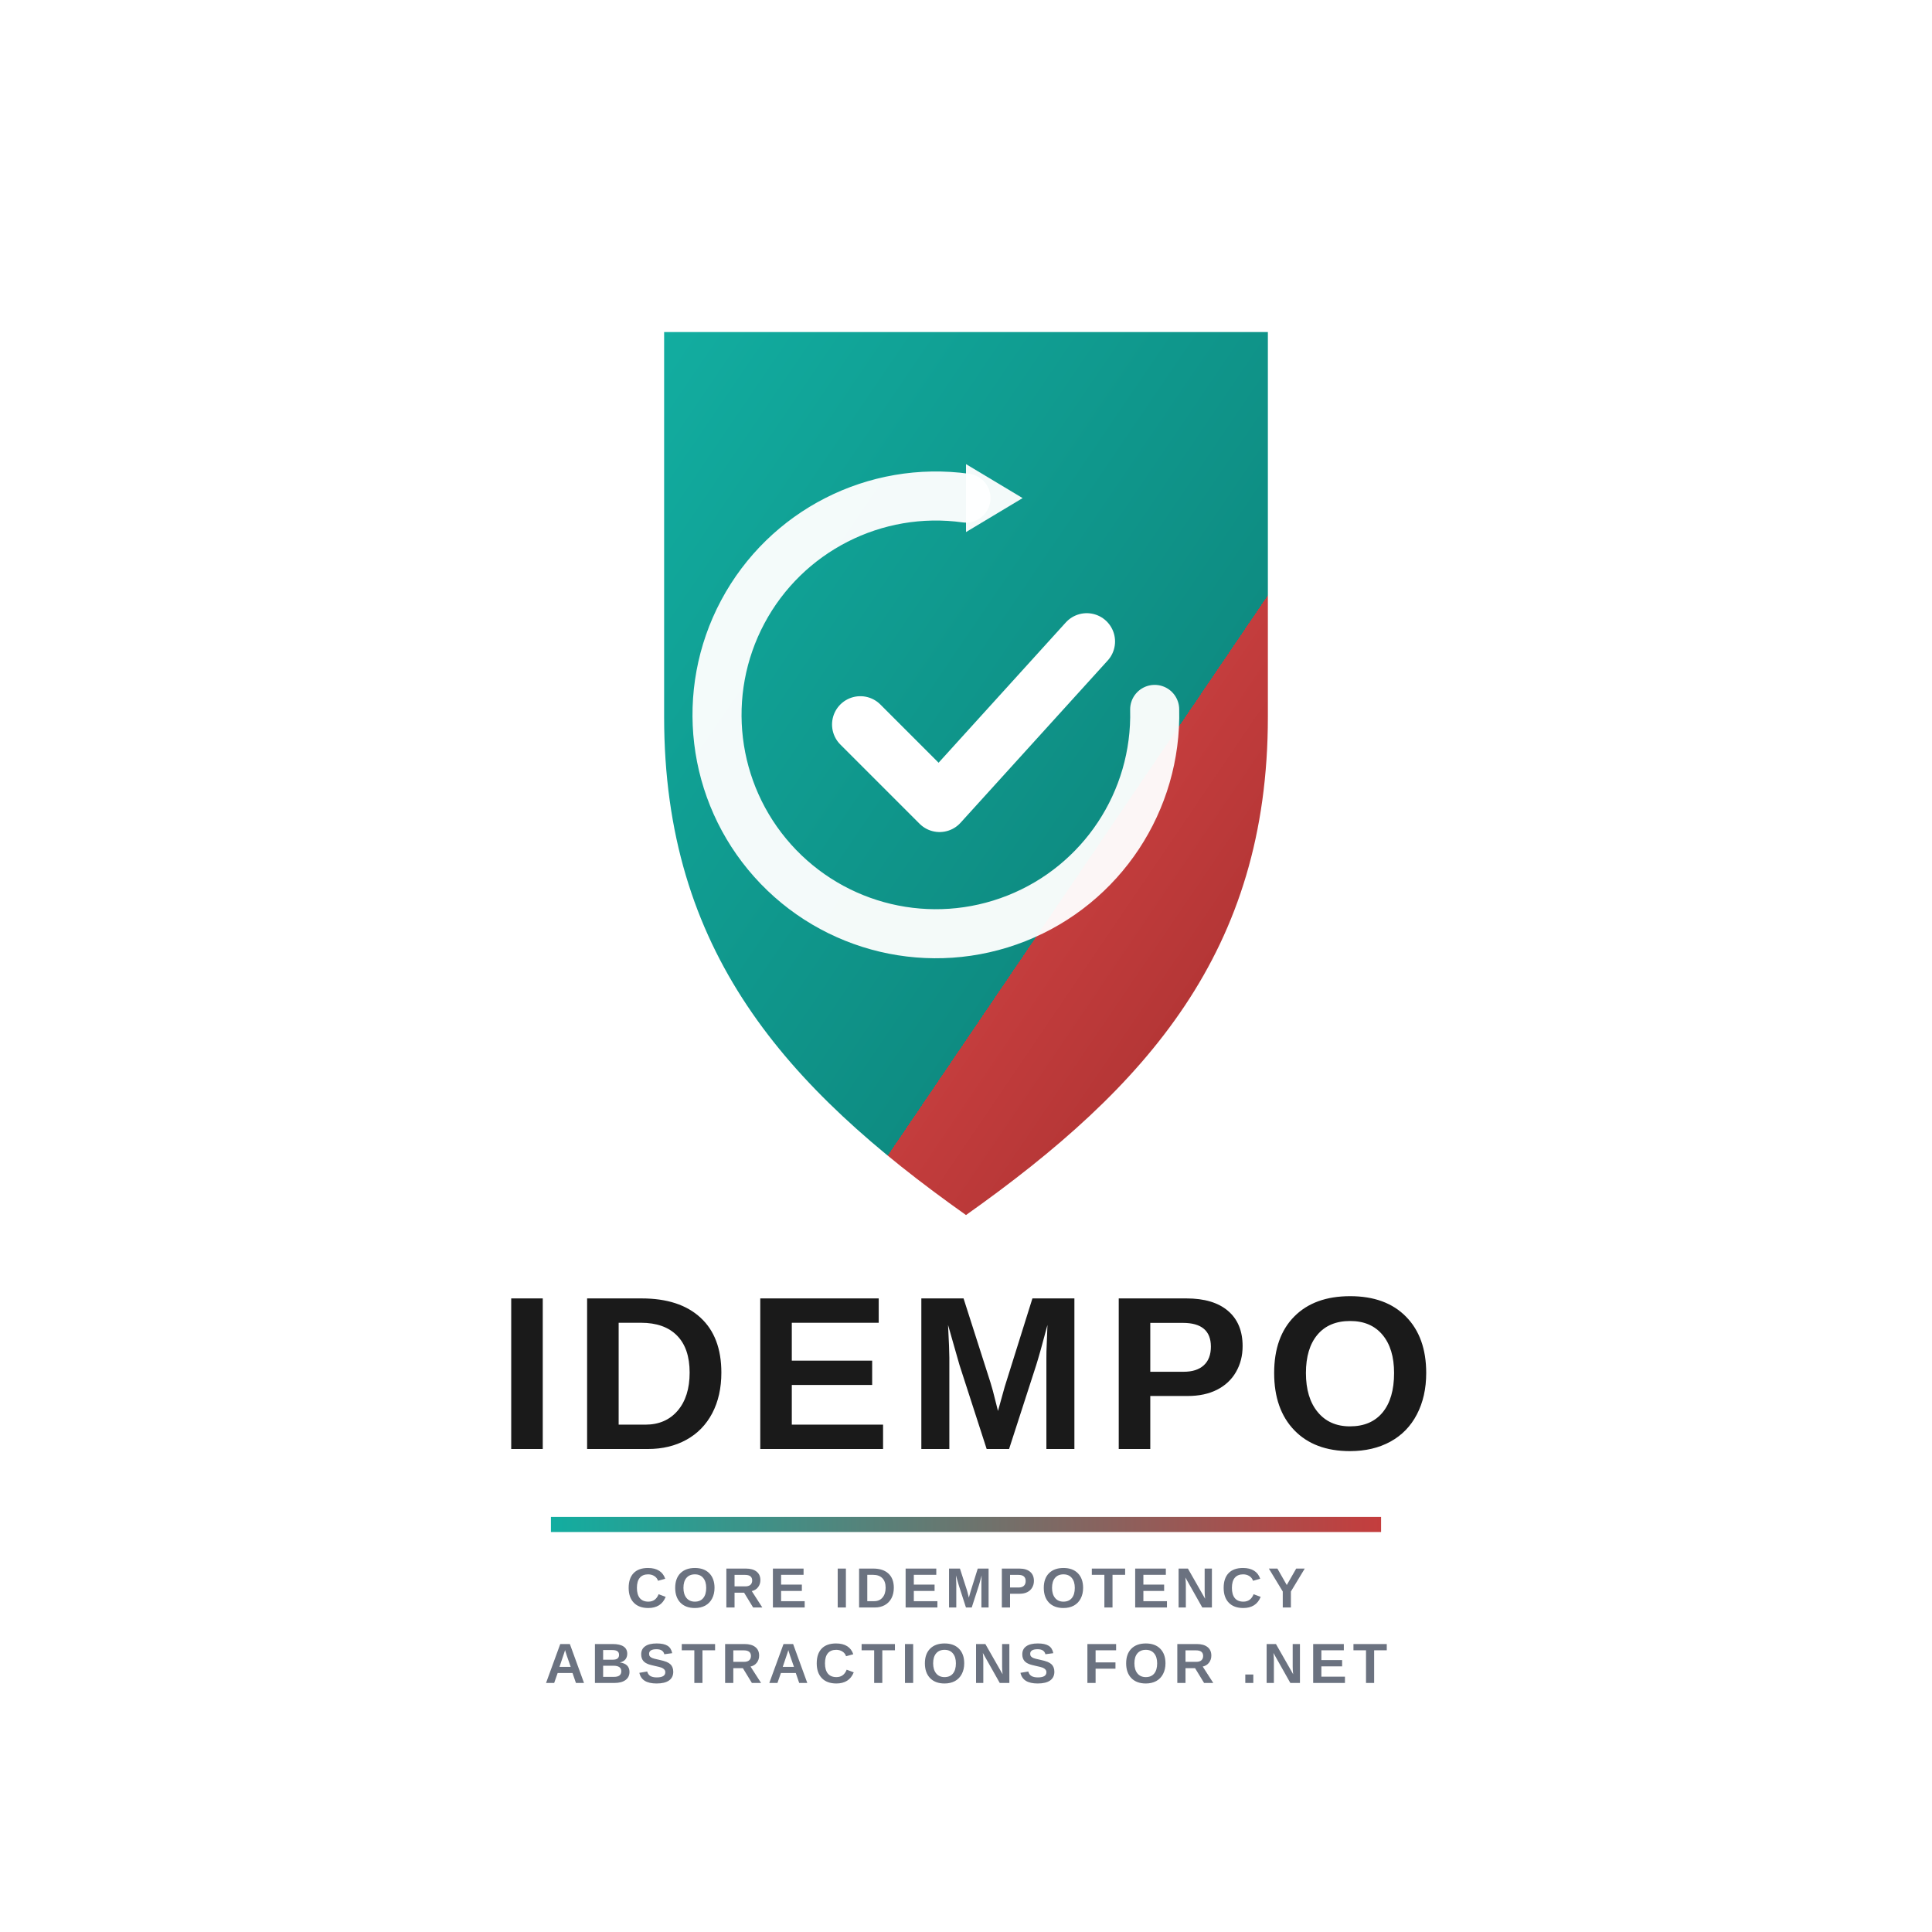
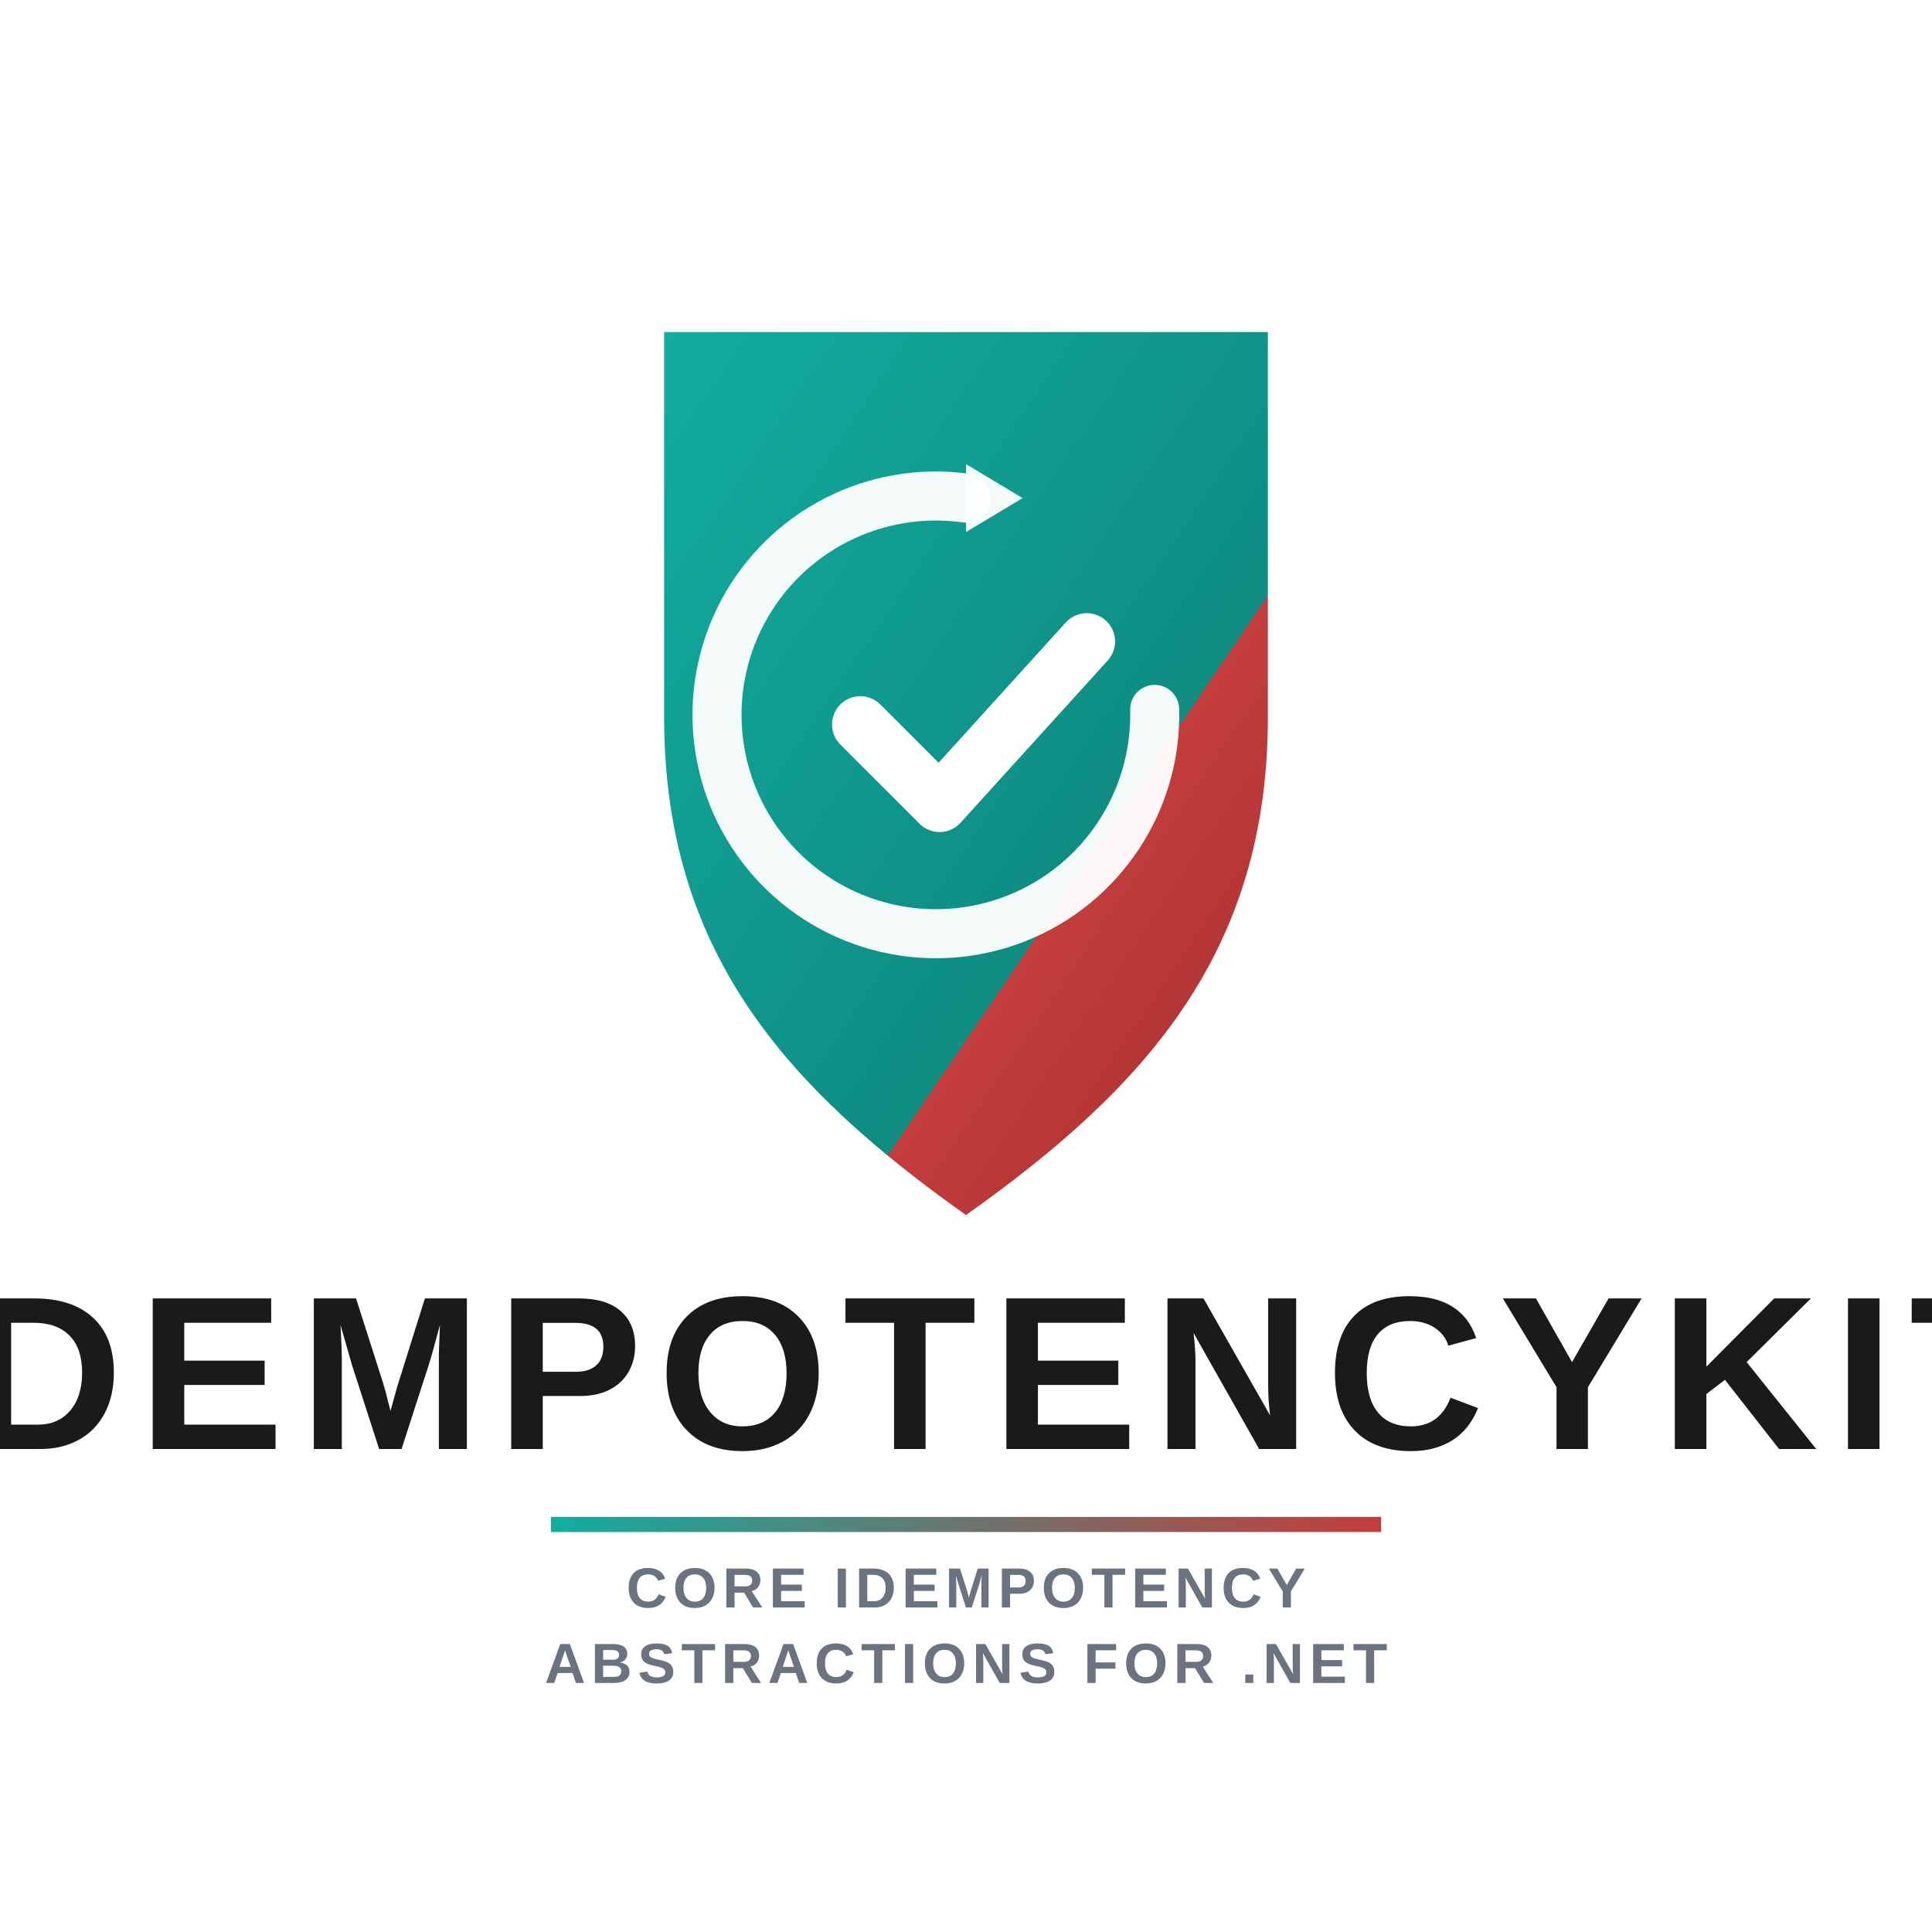
<svg xmlns="http://www.w3.org/2000/svg" viewBox="0 0 512 512" width="512" height="512">
  <rect x="0" y="0" width="512" height="512" fill="#FFFFFF" />
  <defs>
    <linearGradient id="shieldGrad" x1="0%" y1="0%" x2="100%" y2="100%">
      <stop offset="0%" stop-color="#12ADA0" />
      <stop offset="65%" stop-color="#0E8C82" />
      <stop offset="65.01%" stop-color="#C43D3D" />
      <stop offset="100%" stop-color="#A32E2E" />
    </linearGradient>
    <linearGradient id="lineGrad" x1="0%" y1="0%" x2="100%" y2="0%">
      <stop offset="0%" stop-color="#12ADA0" />
      <stop offset="100%" stop-color="#C43D3D" />
    </linearGradient>
  </defs>
  <path d="M 176,88 L 336,88 L 336,190 C 336,252 304,288 256,322 C 208,288 176,252 176,190 Z" fill="url(#shieldGrad)" />
  <path d="M 306,188 A 58 58 0 1 1 256,132" fill="none" stroke="#FFFFFF" stroke-width="13" stroke-linecap="round" opacity="0.95" />
  <polygon points="271,132 256,141 256,123" fill="#FFFFFF" opacity="0.95" />
  <polyline points="228,192 249,213 288,170" fill="none" stroke="#FFFFFF" stroke-width="15" stroke-linecap="round" stroke-linejoin="round" />
-   <text x="256" y="384" text-anchor="middle" font-family="Arial, Helvetica, sans-serif" font-weight="900" font-size="58" letter-spacing="4" fill="#1A1A1A">IDEMPO</text>
+   <text x="256" y="384" text-anchor="middle" font-family="Arial, Helvetica, sans-serif" font-weight="900" font-size="58" letter-spacing="4" fill="#1A1A1A">IDEMPOTENCYKIT</text>
  <rect x="146" y="402" width="220" height="4" fill="url(#lineGrad)" />
  <text x="256" y="426" text-anchor="middle" font-family="Arial, Helvetica, sans-serif" font-weight="700" font-size="15" letter-spacing="1.5" fill="#6B7280">CORE IDEMPOTENCY</text>
  <text x="256" y="446" text-anchor="middle" font-family="Arial, Helvetica, sans-serif" font-weight="700" font-size="15" letter-spacing="1.5" fill="#6B7280">ABSTRACTIONS FOR .NET</text>
</svg>
